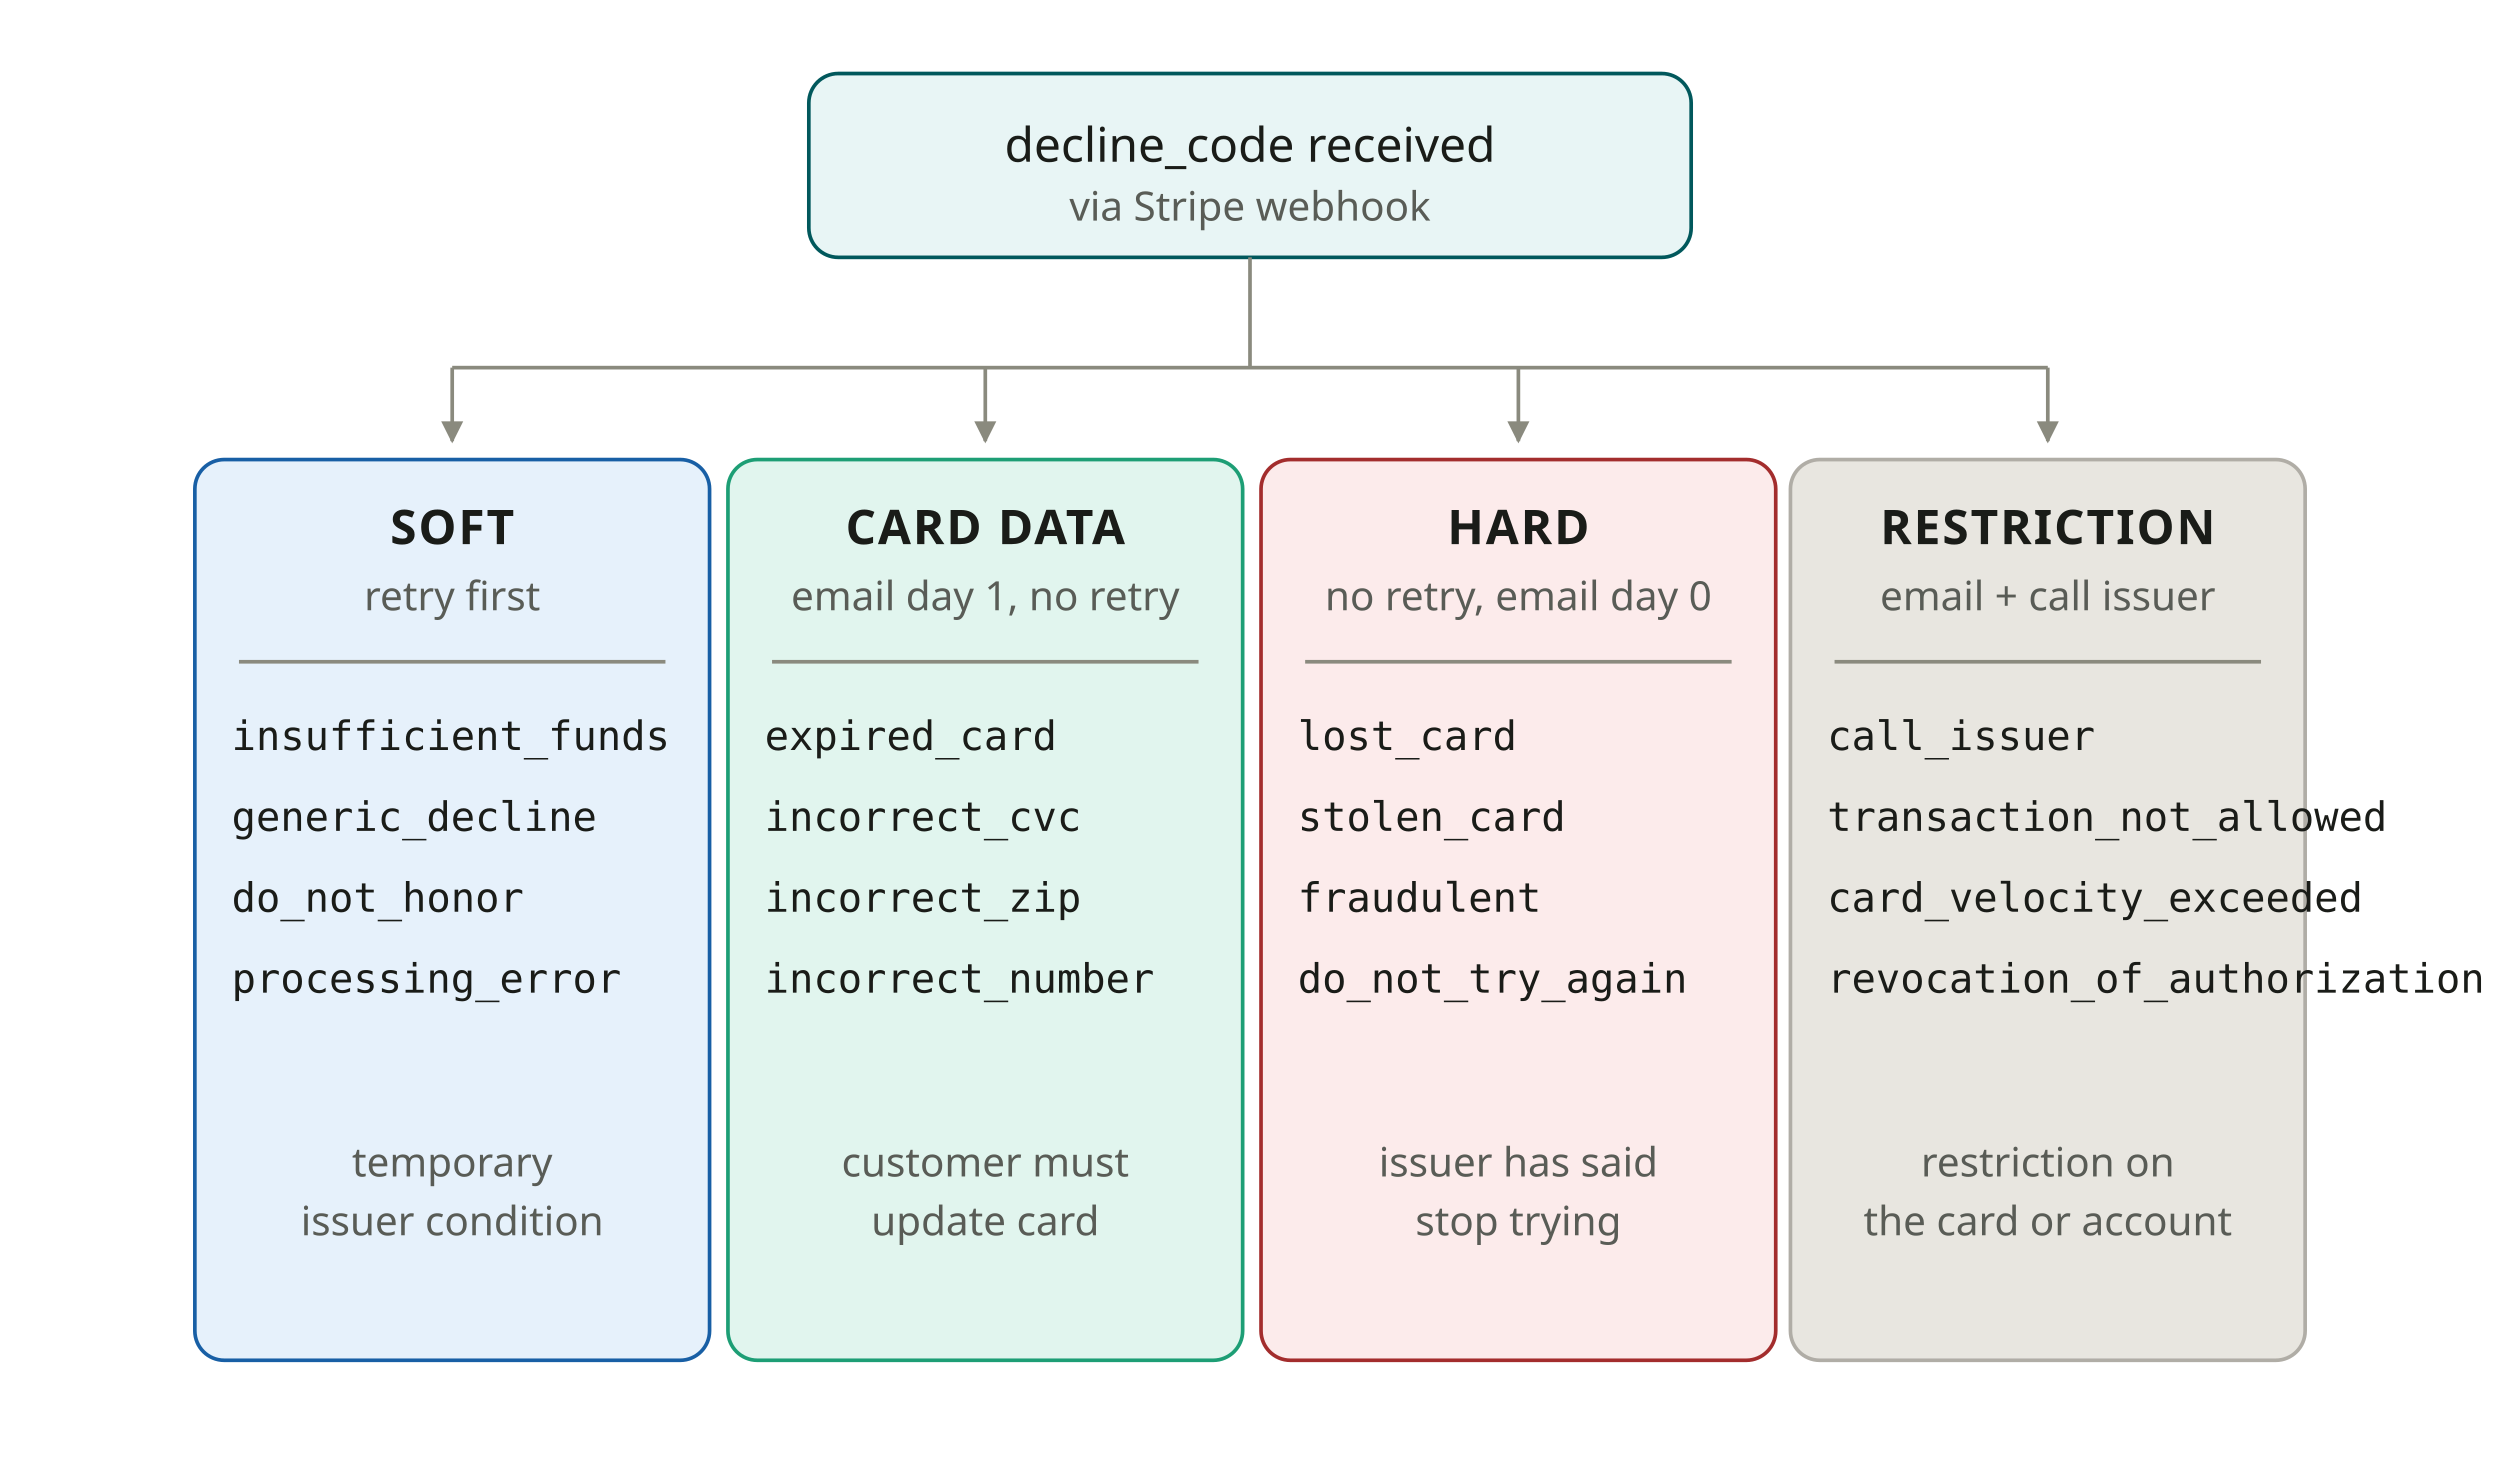
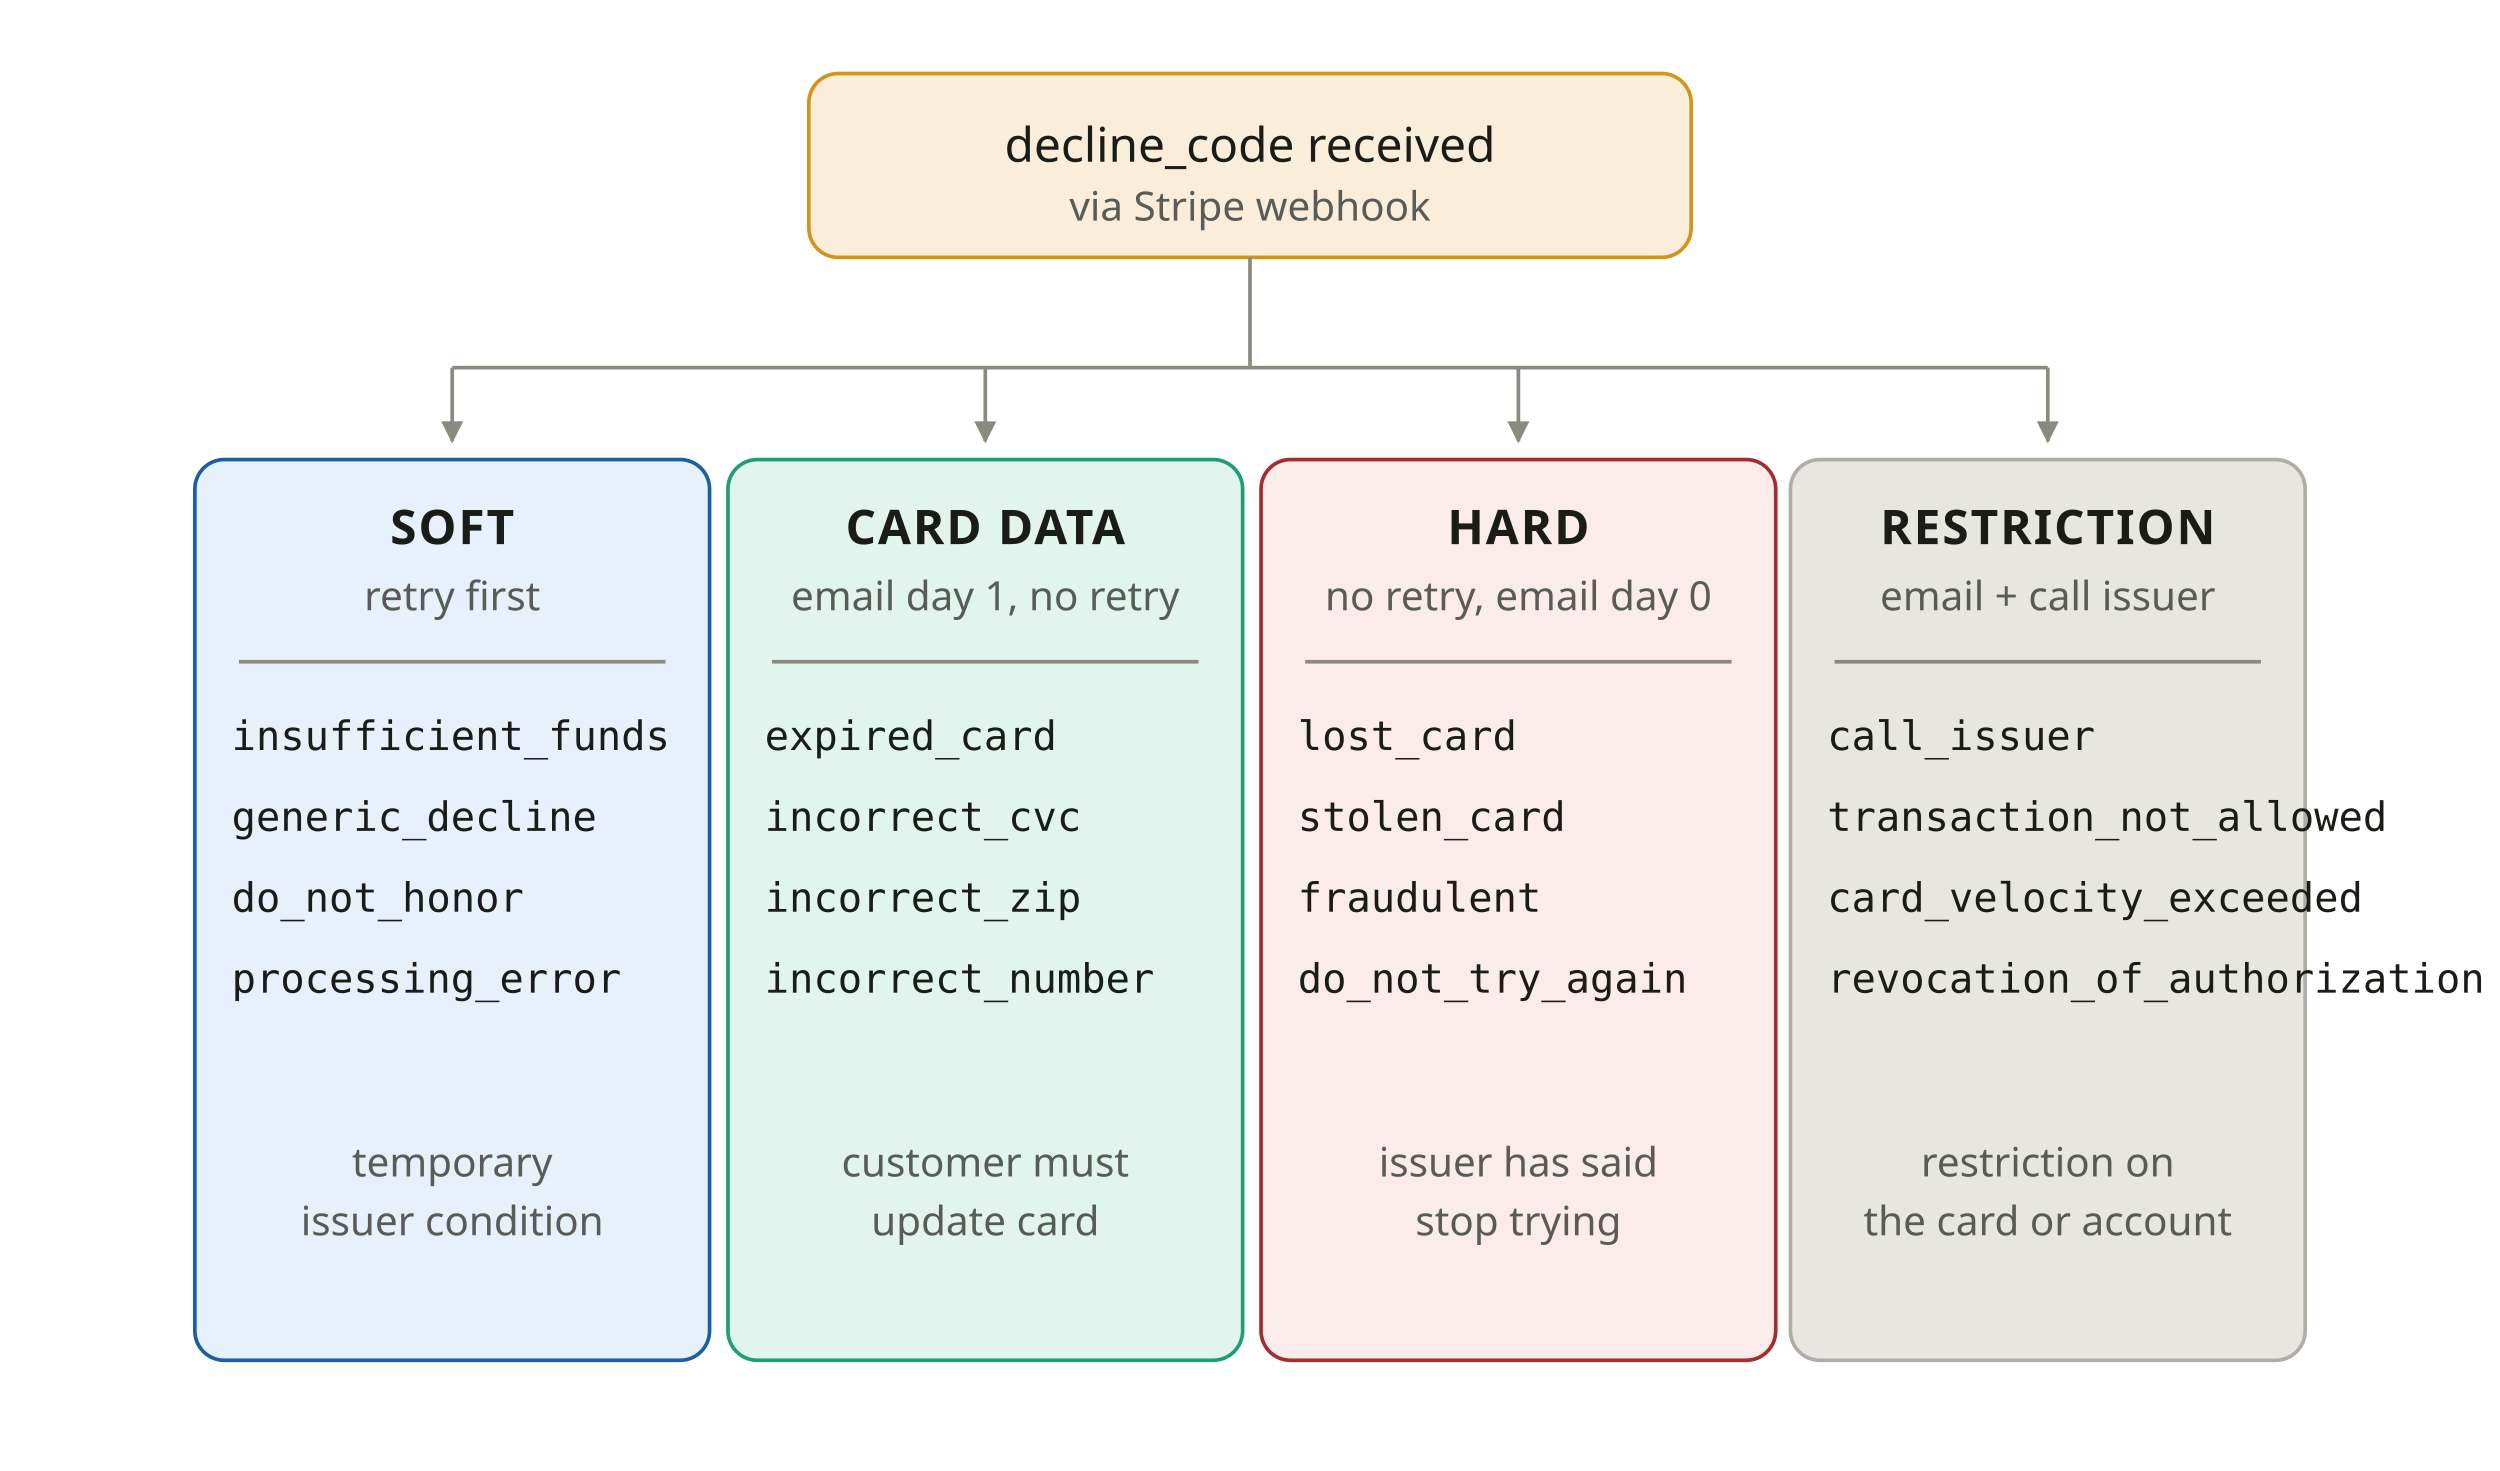
<svg xmlns="http://www.w3.org/2000/svg" viewBox="0 0 680 400">
  <defs>
    <marker id="arrow-dct" markerHeight="6" markerWidth="6" orient="auto-start-reverse" refX="9" refY="5" viewBox="0 0 10 10">
      <path d="m0 0 10 5-10 5z" class="arrow-head" />
    </marker>
  </defs>
  <style>.node-neutral { fill: #e8e6e0; stroke: #b0ada6; }
-     .node-accent  { fill: #e8f5f5; stroke: #01585c; }
+     .node-accent  { fill: #faeeda; stroke: #d4941a; }
    .node-success { fill: #e1f5ee; stroke: #1d9e75; }
    .node-warning { fill: #fcebeb; stroke: #a32d2d; }
    .node-info    { fill: #e6f1fb; stroke: #185fa5; }
    .label-primary   { fill: #1a1c18; font-family: system-ui, sans-serif; font-size: 13px; font-weight: 500; }
    .label-secondary { fill: #595c56; font-family: system-ui, sans-serif; font-size: 11px; font-family: system-ui, sans-serif; }
    .label-mono      { fill: #1a1c18; font-family: ui-monospace, monospace; font-size: 11px; }
    .header          { fill: #1a1c18; font-family: system-ui, sans-serif; font-size: 13px; font-weight: 600; letter-spacing: 0.04em; }
    .connector { stroke: #8a8a7e; stroke-width: 1; fill: none; }
    .arrow-head { fill: #8a8a7e; }
    :root[data-theme="dark"] .node-neutral { fill: #222420; stroke: #4a4c44; }
-     :root[data-theme="dark"] .node-accent  { fill: #1a2d2e; stroke: #2d7c80; }
+     :root[data-theme="dark"] .node-accent  { fill: #1e1a0a; stroke: #826217; }
    :root[data-theme="dark"] .node-success { fill: #091e14; stroke: #1f7a5f; }
    :root[data-theme="dark"] .node-warning { fill: #200a0a; stroke: #b92727; }
    :root[data-theme="dark"] .node-info    { fill: #0a1428; stroke: #315dc4; }
    :root[data-theme="dark"] .label-primary   { fill: #f0ede8; }
    :root[data-theme="dark"] .label-secondary { fill: #a8a49e; }
    :root[data-theme="dark"] .label-mono      { fill: #f0ede8; }
    :root[data-theme="dark"] .header          { fill: #f0ede8; }
    :root[data-theme="dark"] .connector { stroke: #4a4c44; }
    :root[data-theme="dark"] .arrow-head { fill: #4a4c44; }</style>
  <rect width="240" height="50" x="220" y="20" class="node-accent" rx="8" />
  <text x="340" y="44" class="label-primary" text-anchor="middle">decline_code received</text>
  <text x="340" y="60" class="label-secondary" text-anchor="middle">via Stripe webhook</text>
  <path d="M340 70v30M123 100h434" class="connector" />
  <path marker-end="url(#arrow-dct)" d="M123 100v20" class="connector" />
  <path marker-end="url(#arrow-dct)" d="M268 100v20" class="connector" />
  <path marker-end="url(#arrow-dct)" d="M413 100v20" class="connector" />
  <path marker-end="url(#arrow-dct)" d="M557 100v20" class="connector" />
  <rect width="140" height="245" x="53" y="125" class="node-info" rx="8" />
  <text x="123" y="148" class="header" text-anchor="middle">SOFT</text>
  <text x="123" y="166" class="label-secondary" text-anchor="middle">retry first</text>
  <path d="M65 180h116" class="connector" />
  <text x="63" y="204" class="label-mono">insufficient_funds</text>
  <text x="63" y="226" class="label-mono">generic_decline</text>
  <text x="63" y="248" class="label-mono">do_not_honor</text>
  <text x="63" y="270" class="label-mono">processing_error</text>
  <text x="123" y="320" class="label-secondary" text-anchor="middle">temporary</text>
  <text x="123" y="336" class="label-secondary" text-anchor="middle">issuer condition</text>
  <rect width="140" height="245" x="198" y="125" class="node-success" rx="8" />
  <text x="268" y="148" class="header" text-anchor="middle">CARD DATA</text>
  <text x="268" y="166" class="label-secondary" text-anchor="middle">email day 1, no retry</text>
  <path d="M210 180h116" class="connector" />
  <text x="208" y="204" class="label-mono">expired_card</text>
  <text x="208" y="226" class="label-mono">incorrect_cvc</text>
  <text x="208" y="248" class="label-mono">incorrect_zip</text>
  <text x="208" y="270" class="label-mono">incorrect_number</text>
  <text x="268" y="320" class="label-secondary" text-anchor="middle">customer must</text>
  <text x="268" y="336" class="label-secondary" text-anchor="middle">update card</text>
  <rect width="140" height="245" x="343" y="125" class="node-warning" rx="8" />
  <text x="413" y="148" class="header" text-anchor="middle">HARD</text>
  <text x="413" y="166" class="label-secondary" text-anchor="middle">no retry, email day 0</text>
  <path d="M355 180h116" class="connector" />
  <text x="353" y="204" class="label-mono">lost_card</text>
  <text x="353" y="226" class="label-mono">stolen_card</text>
  <text x="353" y="248" class="label-mono">fraudulent</text>
  <text x="353" y="270" class="label-mono">do_not_try_again</text>
  <text x="413" y="320" class="label-secondary" text-anchor="middle">issuer has said</text>
  <text x="413" y="336" class="label-secondary" text-anchor="middle">stop trying</text>
  <rect width="140" height="245" x="487" y="125" class="node-neutral" rx="8" />
  <text x="557" y="148" class="header" text-anchor="middle">RESTRICTION</text>
  <text x="557" y="166" class="label-secondary" text-anchor="middle">email + call issuer</text>
  <path d="M499 180h116" class="connector" />
  <text x="497" y="204" class="label-mono">call_issuer</text>
  <text x="497" y="226" class="label-mono">transaction_not_allowed</text>
  <text x="497" y="248" class="label-mono">card_velocity_exceeded</text>
  <text x="497" y="270" class="label-mono">revocation_of_authorization</text>
  <text x="557" y="320" class="label-secondary" text-anchor="middle">restriction on</text>
  <text x="557" y="336" class="label-secondary" text-anchor="middle">the card or account</text>
</svg>
